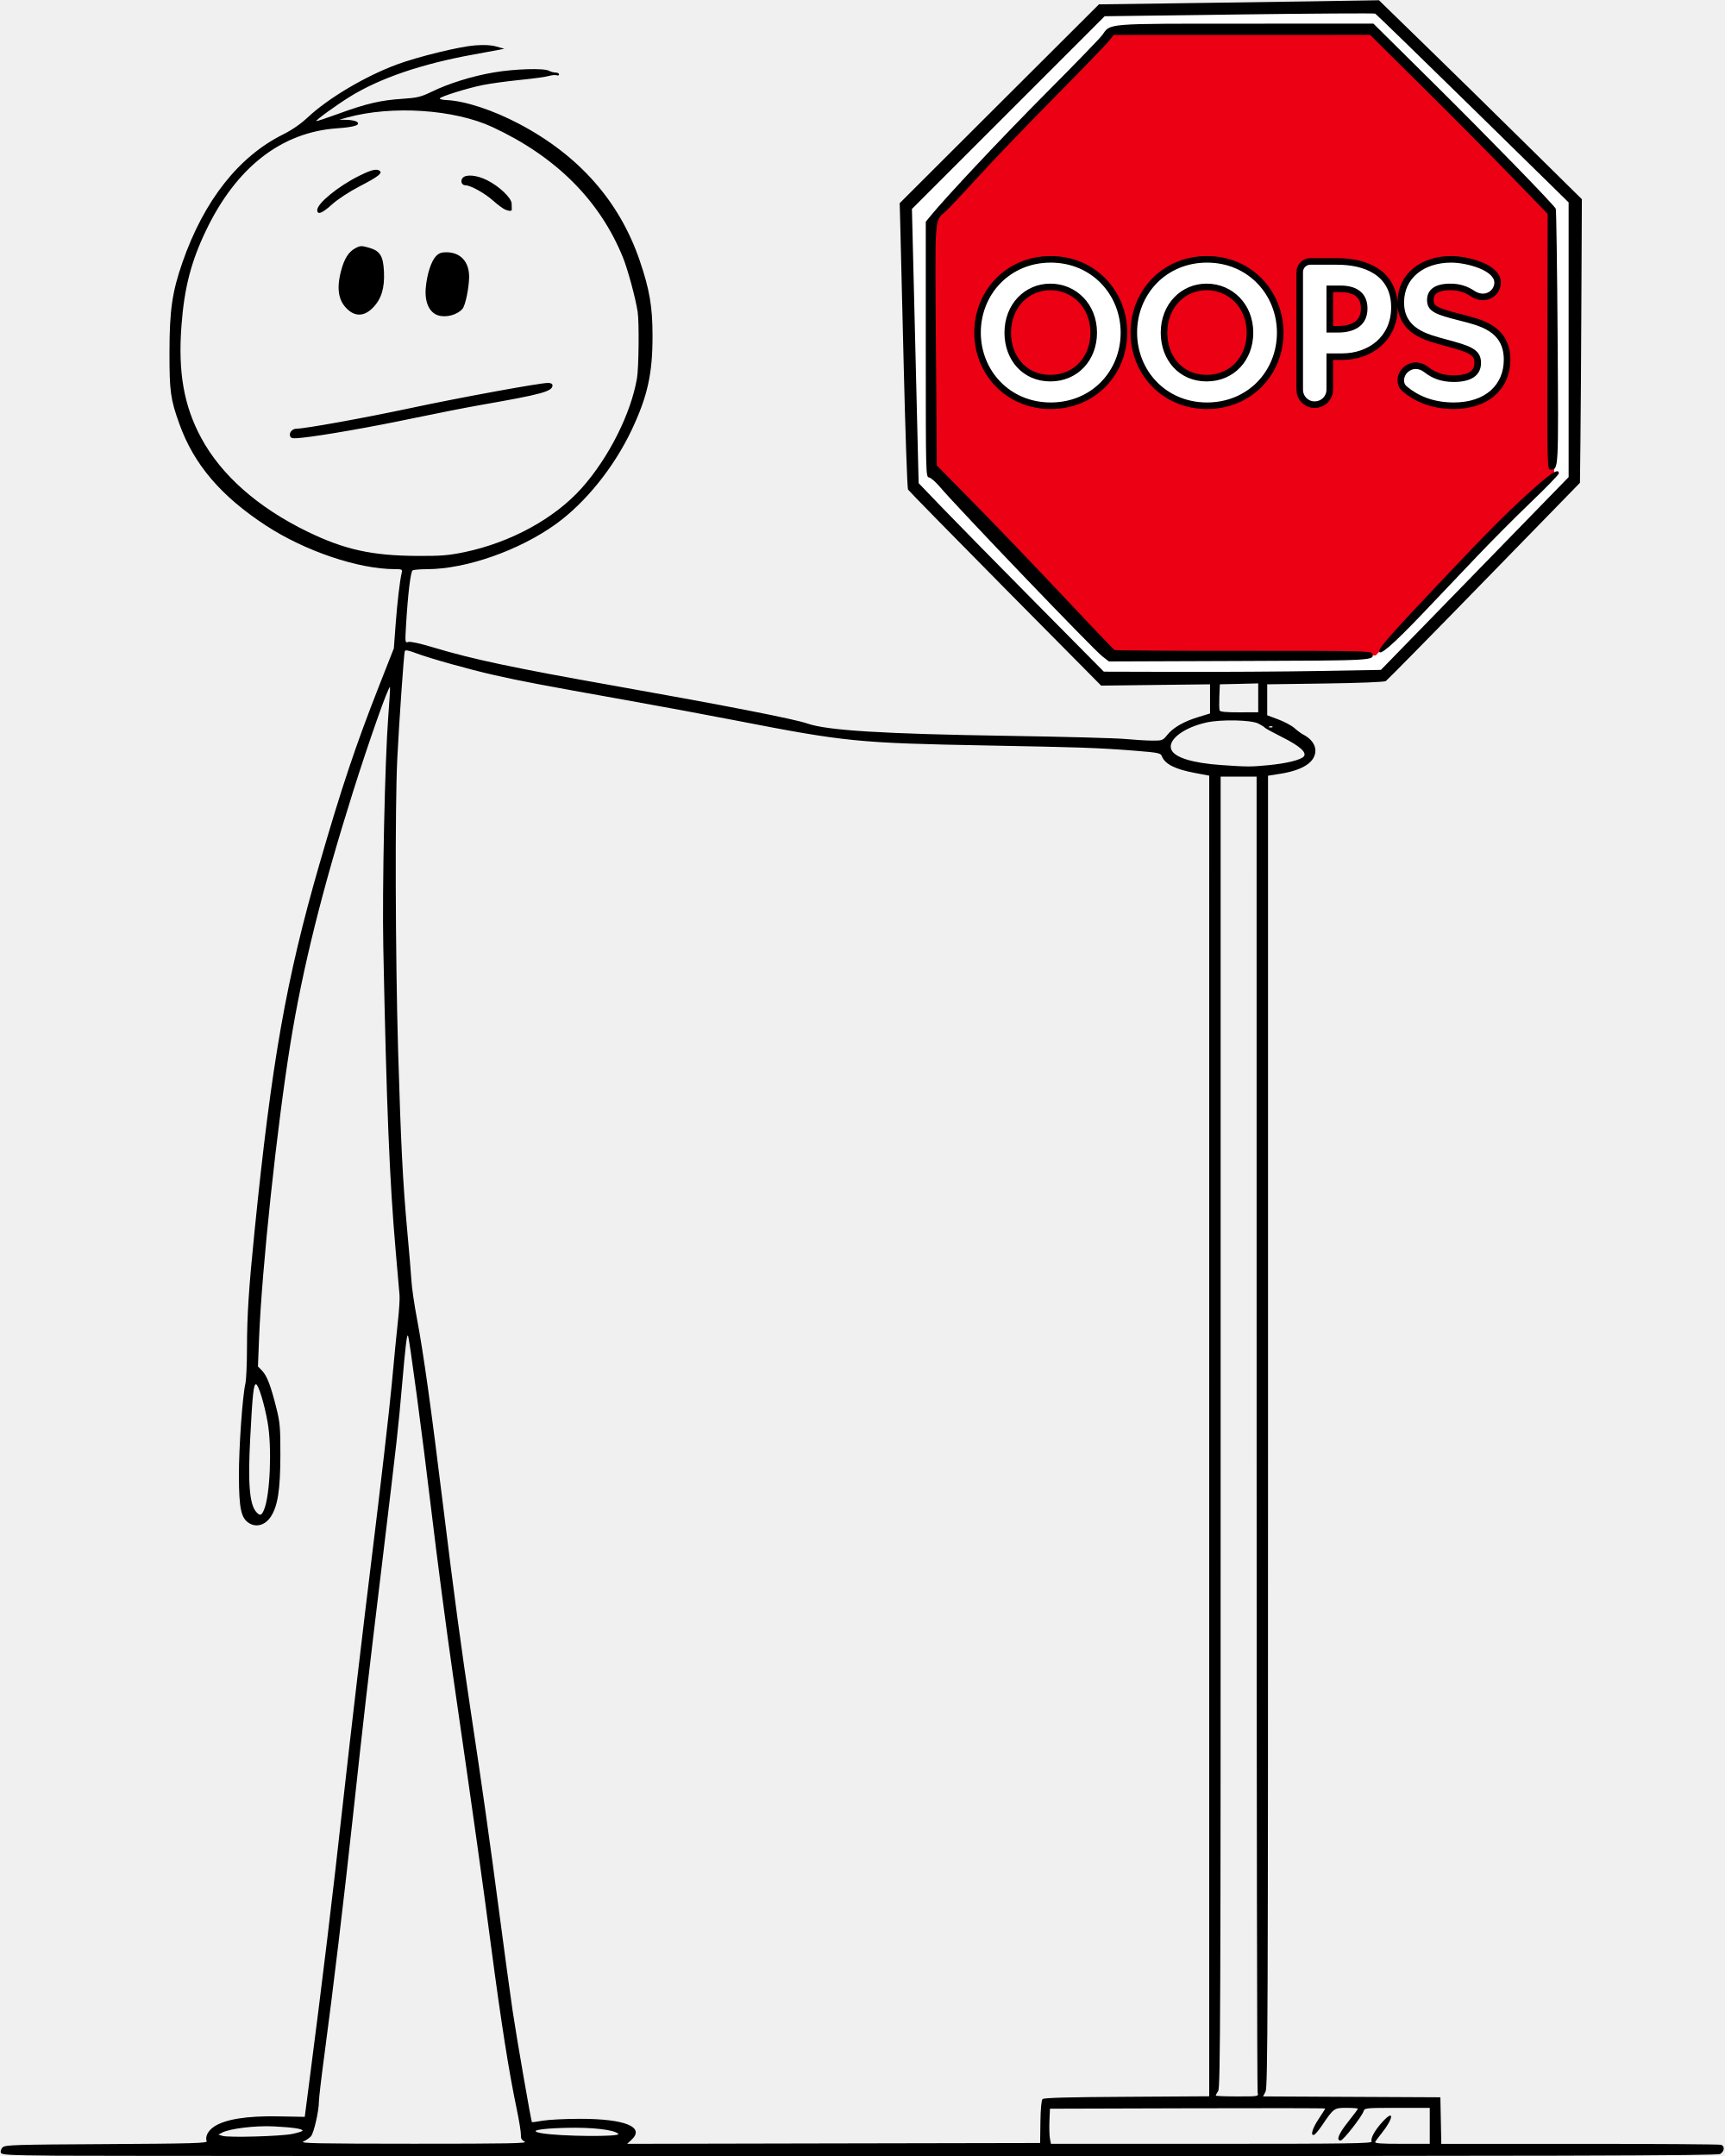
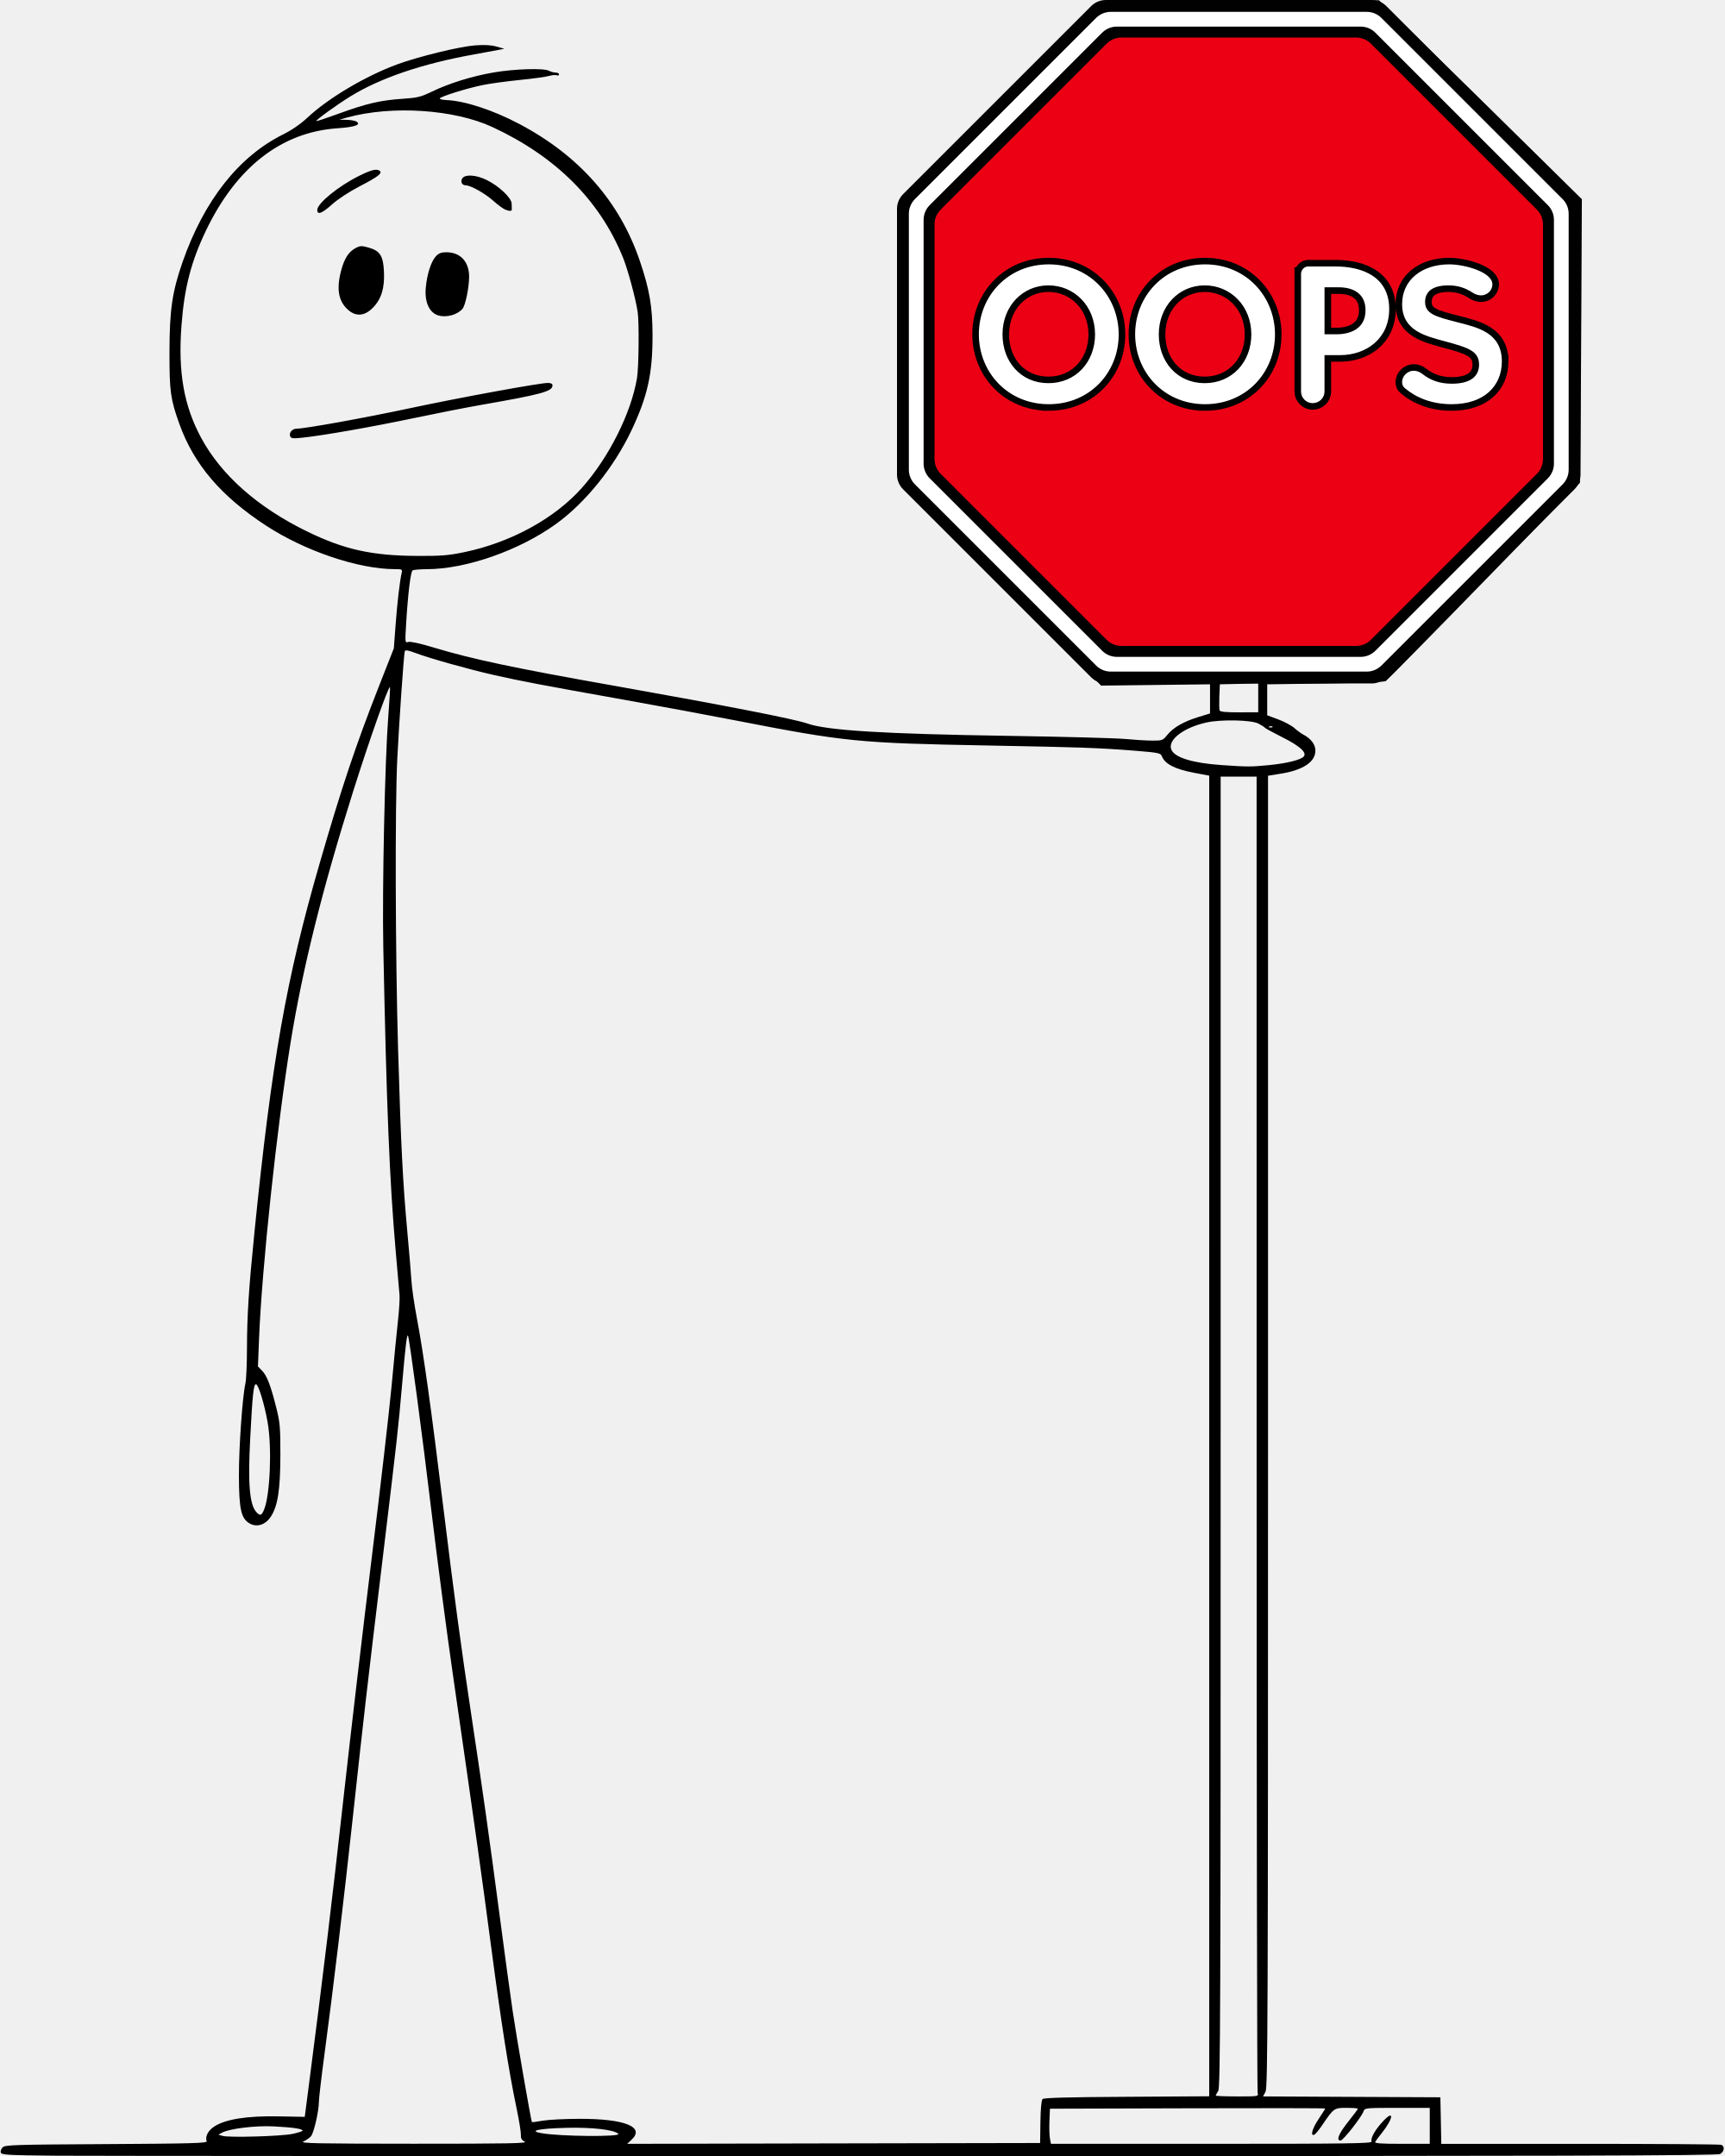
<svg xmlns="http://www.w3.org/2000/svg" version="1.0" viewBox="0 0 300 375">
  <defs>
    <clipPath id="a">
-       <path d="M169.695 33.945h92.738v46.141h-92.738Zm0 0" />
+       <path d="M156 0h118.875v118.875H156Zm0 0" />
+     </clipPath>
+     <clipPath id="b">
+       <path d="M241.109 1.062 273.812 33.766c.68.68 1.062 1.602 1.062 2.562v46.219c0 .961-.383 1.883-1.062 2.562L241.109 117.812c-.68.68-1.602 1.062-2.562 1.062h-46.219c-.961 0-1.883-.383-2.562-1.062L157.062 85.109c-.68-.68-1.062-1.602-1.062-2.562v-46.219c0-.961.383-1.883 1.062-2.562L189.766 1.062C190.445.383 191.367 0 192.328 0h46.219c.961 0 1.883.383 2.562 1.062Zm0 0" />
+     </clipPath>
+     <clipPath id="c">
+       <path d="M158.062 2.062h114.75v114.75h-114.75Zm0 0" />
+     </clipPath>
+     <clipPath id="d">
+       <path d="M240.254 3.125 271.75 34.621c.68.68 1.062 1.598 1.062 2.559v44.516c0 .961-.383 1.879-1.062 2.559L240.254 115.75c-.68.68-1.598 1.062-2.559 1.062h-44.516c-.961 0-1.879-.383-2.559-1.062L159.125 84.254c-.68-.68-1.062-1.598-1.062-2.559V37.18c0-.961.383-1.879 1.062-2.559L190.621 3.125c.68-.68 1.598-1.062 2.559-1.062h44.516c.961 0 1.879.383 2.559 1.062Zm0 0" />
+     </clipPath>
+     <clipPath id="e">
+       <path d="M160.625 4.625H270.25V114.25H160.625Zm0 0" />
+     </clipPath>
+     <clipPath id="f">
+       <path d="M239.195 5.688 269.188 35.68c.68.68 1.062 1.602 1.062 2.562v42.391c0 .961-.383 1.883-1.062 2.562L239.195 113.188c-.68.68-1.602 1.062-2.562 1.062h-42.391c-.961 0-1.883-.383-2.562-1.062L161.688 83.195c-.68-.68-1.062-1.602-1.062-2.562V38.242c0-.961.383-1.883 1.062-2.562L191.68 5.688c.68-.68 1.602-1.062 2.562-1.062h42.391c.961 0 1.883.383 2.562 1.062Zm0 0" />
+     </clipPath>
+     <clipPath id="g">
+       <path d="M162.113 6.113h106.234v106.234H162.113Zm0 0" />
+     </clipPath>
+     <clipPath id="h">
+       <path d="m238.406 7.586 28.883 28.883c.676.68 1.059 1.602 1.059 2.559v40.82c0 .957-.383 1.879-1.059 2.559l-28.883 28.883c-.68.676-1.602 1.059-2.559 1.059h-40.82c-.957 0-1.879-.383-2.559-1.059L163.586 82.406c-.676-.68-1.059-1.602-1.059-2.559V39.027c0-.957.383-1.879 1.059-2.559L192.469 7.586c.68-.676 1.602-1.059 2.559-1.059h40.82c.957 0 1.879.383 2.559 1.059Zm0 0" />
    </clipPath>
  </defs>
  <path fill="#fff" fill-rule="evenodd" d="m156.969 35.449 34.551-34.348 47.715-.203 34.961 34.137-.41 48.746-32.906 33.934-49.152.617-33.32-33.938Zm0 0" />
  <path fill="#ec0014" fill-rule="evenodd" d="m161.699 38.328 31.262-33.113 45.246-.203 31.672 31.672.41 45.656-31.055 31.672h-46.273l-30.852-32.289Zm0 0" />
  <path fill="#fff" fill-rule="evenodd" d="m192.855 39.148 20.156-.102-.207 7.406-6.992.203-.102 31.57-5.555-.207-.102-31.566-6.992-.414Zm-8.02 11.93h5.551l-.309-4.215-1.23-4.215-2.266-2.469-2.672-1.441-2.777-.203-3.703.305-2.98 2.059-2.16 3.703-1.027 3.699.207 4.113 1.234 3.805 2.672 3.293 4.832 2.16 3.805 1.848 1.234 1.648v2.773l-.512 1.75-2.266 1.75-2.57-.105-1.645-1.129-1.234-2.16-.617-2.469-.41-1.336-5.348.617-.207 1.645 1.133 4.938 1.746 3.598 1.852 2.363 3.086 1.34 3.598.309 2.676-.617 2.363-.926 1.648-1.75 1.746-2.777.617-4.008.309-3.91-.719-3.699-1.336-2.879-1.648-2.059-2.16-1.336-3.699-1.75-2.57-1.336-1.648-1.438-.613-1.34.512-2.16 1.852-1.129 2.363-.309L183.5 46.762l.926 2.262Zm29.82 2.57.617-3.598 1.336-4.32 2.059-3.391 2.777-2.676 2.879-1.234 3.496-.102 3.391 1.027 3.191 2.469L236.25 44.703l2.059 5.555.617 4.625.203 5.863-.512 4.625-1.133 4.73-1.852 4.113-2.57 2.676-2.363 1.645-3.496.516-3.293-.207-2.773-1.75-2.984-2.672-1.645-3.805-1.543-4.422-.309-4.012.102-5.039Zm27.457-14.602v38.973l.824.414 5.141-.414-.207-14.293 2.879.102 3.91-.41 2.57-.82 2.363-2.059 1.234-2.98.926-2.676-.102-4.523-.207-3.086-.41-2.469-1.234-2.363-1.543-1.75-2.262-1.027-4.422-.617Zm0 0" />
  <path fill="#ec0014" fill-rule="evenodd" d="m222.883 47.992-1.543 3.086L220.52 55.5l-.105 4.938.516 3.805 1.027 3.086 1.336 2.57 2.676 1.438 2.469-.203 2.16-1.648 1.539-2.57.824-3.699.102-4.113-.102-3.293-.309-3.496-.824-2.777-1.438-1.953-2.059-1.336-1.645-.516-2.262.926Zm24.988-1.848.102 10.383 4.219-.41 1.953-.516 1.234-1.336.617-2.777-.516-2.98-1.234-1.543-1.129-.41Zm0 0" />
  <path d="M9.492 374.945c-8.012-.074-9.195-.141-9.344-.527-.094-.246.043-.656.305-.918.43-.434 2.082-.484 18.062-.57 15.004-.086 17.562-.16 17.43-.5-.305-.797.227-1.836 1.301-2.547 1.922-1.273 5.676-1.875 11.09-1.777L53 368.191l.664-5.113c2.555-19.699 4.09-32.43 6.07-50.285 1.25-11.25 3.48-30.238 4.957-42.191 1.477-11.957 3.02-25.312 3.426-29.691.398-4.375.898-9.43 1.098-11.223.203-1.801.32-3.777.27-4.406-.051-.621-.355-4.078-.668-7.672-1.07-12.246-1.59-24.957-2.156-52.84-.207-10.098.273-32.516.859-40.059.215-2.812.355-5.156.305-5.207-.25-.246-3.664 9.418-6.449 18.273-5.344 16.965-8.758 30.68-10.848 43.609-2.367 14.602-4.984 39.18-5.473 51.367l-.195 4.91.746.781c.84.871 1.5 2.621 2.488 6.586.598 2.375.676 3.34.668 8.098-.016 6.031-.453 8.84-1.676 10.688-.941 1.422-2.426 1.883-3.691 1.152-1.465-.848-1.828-2.492-1.844-8.293-.012-4.914.617-13.82 1.129-16.043.145-.625.27-3.383.273-6.117.012-5.742.312-10.434 1.297-20.172 3-29.77 5.535-44.098 11.309-64.066 3.879-13.41 6.293-20.613 10.418-31.109l2.516-6.395.309-4.117c.293-3.918.73-7.625 1.059-9.02.137-.598.055-.645-1.195-.645-6.336 0-15.648-3.152-22.441-7.598-7.809-5.109-12.508-10.633-15.023-17.637-1.555-4.332-1.738-5.664-1.727-12.551.008-7.254.473-10.445 2.262-15.59 3.73-10.715 9.77-18.391 17.477-22.223 1.562-.781 3.078-1.824 4.309-2.98 3.594-3.363 10.082-7.203 15.574-9.223 3.664-1.344 10.793-3.086 13.484-3.293 1.672-.129 2.812-.066 3.766.203l1.363.383-1 .195c-.543.109-2.512.473-4.379.809-8.961 1.613-16.285 4.113-21.469 7.328-2.348 1.453-6.004 4.105-5.859 4.25.051.051 1.805-.527 3.898-1.293 4.789-1.75 7.289-2.336 11.047-2.582 2.633-.176 3.234-.32 5.117-1.23 3.031-1.469 7.012-2.707 10.766-3.352 3.641-.629 8.727-.781 9.629-.305.324.176.855.32 1.18.32.324 0 .586.145.586.312 0 .176-.184.246-.41.16-.227-.086-.836-.031-1.348.117-.52.156-2.797.469-5.059.695-2.27.23-5.145.621-6.395.875-2.758.551-7.531 2.047-7.531 2.355 0 .121.5.238 1.102.266 3.238.125 8.145 1.734 12.777 4.184C100.75 27.094 107.738 35.031 111.254 45.32c1.711 5.023 2.227 8.02 2.23 13.051.012 6.625-.867 10.574-3.648 16.453-3.074 6.48-8.031 12.633-13.164 16.328C90.277 95.758 81.043 98.988 74.23 99c-1.184.004-2.301.098-2.473.215-.352.223-.82 4.148-1.133 9.402-.191 3.18-.184 3.227.395 3.039.355-.113 2.105.273 4.398.969 6.738 2.035 13.934 3.559 31.605 6.688 19.062 3.383 31.164 5.75 33.387 6.531 3.422 1.207 13.191 1.809 34.945 2.145 9.609.148 18.75.395 20.312.543 1.562.148 3.672.277 4.684.285 1.773.008 1.883-.027 2.641-.973 1.016-1.281 2.871-2.352 5.414-3.125l2.035-.625v-5.07l-9.473.113-9.465.113-16.668-16.836c-9.168-9.266-16.781-17.035-16.918-17.266-.133-.227-.477-10.152-.762-22.055-.285-11.898-.559-23.008-.602-24.695l-.082-3.062 17.324-17.293L191.125.754l13.207-.176c7.266-.094 18.223-.254 24.348-.355l11.137-.18 7.613 7.41c4.191 4.07 12.129 11.855 17.645 17.301l10.031 9.891-.082 17.328c-.039 9.535-.117 20.633-.164 24.664l-.086 7.34-16.66 17.094c-9.16 9.41-16.863 17.23-17.105 17.391-.27.164-4.562.34-10.535.422l-10.09.141v5.387l1.926.719c1.055.391 2.324 1.074 2.816 1.512.488.438 1.156.93 1.484 1.098 1.355.695 2.156 1.738 2.156 2.805 0 1.988-2.145 3.41-6.094 4.035l-2.145.344v114.02c0 101.508-.047 114.113-.43 114.859l-.434.832 15.422.078 15.414.074.082 4.043.078 4.055h24.117c13.266 0 24.32.074 24.566.168.66.254.551 1.172-.191 1.594-.512.301-27.105.367-140.559.371-76.961.004-144.059-.031-149.102-.07Zm81.766-2.438c-.539-.273-.703-.57-.668-1.203.02-.461-.324-2.566-.766-4.676-1.316-6.242-2.691-14.992-4.402-27.984-1.59-12.062-2.75-20.332-6.648-47.305-1.094-7.578-2.766-20.297-3.715-28.266-1.641-13.734-3.891-30.555-4.113-30.785-.191-.184-.418 1.703-1 8.336-.734 8.34-.746 8.43-3.406 30.547-2.691 22.277-3.246 27.121-5.113 44.32-1.594 14.73-3.52 30.832-4.992 41.766-.535 3.984-.973 7.707-.973 8.277-.004 1.656-.871 5.449-1.383 6.035-.258.293-.852.703-1.32.91-.715.32 2.312.379 19.18.387 16.461.004 19.902-.062 19.32-.359Zm89.684-3.426c.031-2.277.172-3.777.371-3.98.227-.227 4.473-.344 14.648-.398l14.336-.09V249.766l.004-114.852-2.574-.488c-3.406-.645-5.141-1.535-5.672-2.91-.199-.531-.617-.613-4.582-.934-6.43-.508-9.395-.609-25.809-.918-22.445-.418-24.621-.633-43.758-4.359-4.453-.871-13.145-2.484-19.32-3.586C94.324 119.176 90.562 118.461 86 117.43c-4.418-.996-11.195-2.895-13.695-3.836-1.34-.504-1.836-.586-1.91-.32-.164.539-.992 12.414-1.301 18.676-.414 8.285-.336 34.316.137 50.574.496 16.711.82 23.086 1.605 31.68.32 3.438.637 7.273.715 8.523.07 1.25.508 4.258.973 6.68 1.125 5.941 2.465 15.559 4.527 32.387 1.926 15.676 3.164 24.922 4.855 36.082 1.875 12.371 3.285 22.34 4.949 35.02.871 6.602 1.898 14.176 2.293 16.828.648 4.406 3.219 19.234 3.359 19.387.035.035.883-.078 1.891-.254 1.004-.176 3.879-.32 6.375-.324 7.906-.016 11.457 1.418 9.051 3.652l-.754.699 35.914-.074 35.906-.07Zm57.598 3.398c-.215-.566.586-2.004 1.934-3.465 2.047-2.223 1.902-.59-.184 2.02-.5.621-1.004 1.297-1.117 1.492-.164.277.84.355 4.637.355h4.844v-6.254h-5.66c-5.461 0-5.672.02-5.848.582-.301.945-3.555 5.102-3.992 5.102-.824 0-.359-1.16 1.293-3.246.941-1.176 1.707-2.211 1.707-2.289 0-.082-.883-.148-1.961-.148-2.195 0-2.227.027-4.289 3.07-.547.809-1.152 1.531-1.348 1.605-.719.277-.336-1.086.781-2.754.621-.934 1.137-1.75 1.137-1.812s-10.773-.078-23.941-.035l-23.934.07-.086 2.129c-.047 1.172-.012 2.543.082 3.055l.176.926h27.961c23.941 0 27.941-.059 27.809-.402Zm-187.699-1.32c.977-.203 1.777-.457 1.777-.566 0-.324-1.633-.566-4.969-.742-3.219-.168-7.73.379-9.051 1.098l-.613.332.711.219c1.074.332 10.125.074 12.145-.34Zm56.695-.012c-.719-.719-4.539-1.16-9.039-1.047-4.801.121-6.66.52-4.359.926 3.254.578 13.953.676 13.398.121Zm111.184-7.145c-.098-.355-.176-52.004-.176-114.781l-.004-114.145h-6.254v113.977c.008 100.992-.047 114.055-.422 114.629-.234.359-.426.719-.426.809 0 .082 1.676.148 3.723.148 3.727 0 3.727 0 3.559-.637ZM45.926 262.574c1.055-2.551 1.391-10.828.617-15.199-.57-3.223-1.609-6.605-2.027-6.605-.422 0-.605 1.762-1.008 9.516-.406 7.863-.102 11.41 1.074 12.715.645.711.91.621 1.344-.426Zm174.738-129.492c3.129-.305 5.582-.914 6.082-1.512.57-.688-.711-1.832-3.766-3.355-1.582-.797-2.945-1.539-3.023-1.656-.078-.113-.574-.434-1.109-.707-1.254-.641-6.496-.75-9.039-.184-4.043.898-6.84 3.09-6.078 4.758.617 1.359 3.707 2.297 8.699 2.645 4.52.316 5.098.316 8.234.012Zm.641-6.699c-.098-.094-.34-.102-.543-.02-.227.086-.16.152.168.168.297.012.469-.055.375-.148Zm-2.484-5.008v-2.508l-3.336.082-3.336.074-.09 2.105c-.043 1.156-.023 2.258.047 2.441.094.238 1.129.34 3.426.328l3.289-.008Zm10.461-4.668 10.879-.191L256.484 99.75l16.32-16.762V35.203l-16.656-16.332c-9.16-8.98-16.801-16.406-16.977-16.5-.176-.09-10.832-.023-23.688.145l-23.367.309-16.758 16.762-16.762 16.762.586 23.844.582 23.84 3.98 4.145c2.188 2.277 9.434 9.656 16.102 16.395l12.125 12.25 13.215.035c7.262.02 18.105-.047 24.094-.148Zm-37.57-2.547c-1.555-1.18-25.117-25.777-28.328-29.555-.684-.805-1.496-1.512-1.809-1.562-.566-.098-.57-.324-.57-22.289V38.57l.711-.875c2.707-3.336 12.602-13.863 20.223-21.52 4.977-5 9.371-9.535 9.762-10.086 1.48-2.066.262-1.973 24.992-1.973l22.16-.008L249.25 14.402c9.621 9.535 20.898 21.117 21.316 21.898.098.18.242 10.203.324 22.258.16 23.559.184 23.109-1.246 23.109-.559 0-.562-.207-.523-22.234l.035-22.23-6.184-6.391c-3.402-3.52-10.352-10.523-15.441-15.566l-9.25-9.172-22.297.004-22.305.008-.844 1.066c-.469.586-4.762 5.035-9.547 9.879-4.789 4.844-10.777 11.09-13.312 13.879-2.535 2.785-5.055 5.457-5.598 5.938-1.867 1.641-1.777.285-1.609 23.234l.152 20.875 6.297 6.391c3.469 3.516 10.363 10.699 15.312 15.965 4.957 5.27 9.133 9.652 9.281 9.742.148.094 10.254.16 22.449.148 20.047-.008 22.195.031 22.355.445.477 1.246.648 1.242-23.188 1.32l-22.566.082Zm48.133-.914c0-.586 2.172-3.043 10.34-11.691 9.094-9.633 12.672-13.199 17.258-17.215 2.605-2.277 3.66-2.855 3.66-2.004 0 .211-2.195 2.473-4.871 5.031-2.676 2.562-6.984 6.895-9.578 9.633-2.586 2.738-6.754 7.125-9.266 9.746-5.242 5.488-7.543 7.465-7.543 6.5Zm-61.773-34.324c-4.121-1.266-6.586-4.984-7.574-11.414-.27-1.766-.273-2.387-.016-2.695.418-.504 5.641-1.246 6.027-.859.148.145.406 1.023.574 1.949.633 3.426 1.969 4.965 4.293 4.965 1.719 0 2.277-.281 3.043-1.52.434-.695.598-1.434.598-2.664 0-2.156-.59-2.809-3.645-4.059-5.641-2.301-7.367-3.621-8.812-6.758-1.332-2.891-1.703-5.848-1.105-8.859 1.172-5.977 4.316-8.891 9.582-8.891 4.914 0 8.145 2.703 9.496 7.945.602 2.332.707 4.867.211 5.172-.609.379-5.484.637-5.875.309-.195-.16-.434-.809-.535-1.445-.328-2.062-.914-3.082-2.043-3.547-2.242-.938-4.664.43-4.664 2.629 0 1.535 1.293 2.609 4.852 4.031 3.73 1.492 5.48 2.625 6.863 4.445 3.469 4.562 3.219 14.168-.492 18.566-2.289 2.715-6.941 3.875-10.777 2.699Zm7.656-1.363c.84-.418 1.863-1.148 2.27-1.629 4.094-4.859 3.898-15.273-.352-19.004-1.094-.961-3.289-2.098-6.281-3.254-3.871-1.504-5.289-3.59-4.203-6.191.746-1.785 3.348-2.648 5.398-1.789 1.332.555 2.105 1.68 2.508 3.633.309 1.492.422 1.672.93 1.535.32-.082 1.379-.156 2.355-.16H190.125v-1.266c0-2.996-1.367-6.59-3.168-8.309-1.578-1.508-3.164-2.062-5.922-2.066-2.797-.008-4.625.68-6.164 2.297-3.465 3.66-3.707 11.852-.473 16.094 1.043 1.371 3.25 2.742 6.555 4.066 1.613.648 3.305 1.527 3.758 1.949 2.52 2.355 1.203 7.32-2.18 8.238-2.992.801-5.211-1.031-6.16-5.082-.227-.977-.473-1.836-.543-1.906-.074-.078-1.172.023-2.438.215l-2.305.355.172 1.445c.559 4.793 2.312 8.617 4.699 10.273 2.496 1.73 6.859 1.977 9.77.555Zm37.887 1.305c-5.301-1.746-8.539-7.449-9.363-16.473-.859-9.395 1.434-17.977 5.836-21.852 3.824-3.363 9.789-3.277 13.578.207 3.594 3.293 5.496 8.609 5.816 16.23.453 10.746-2.727 18.906-8.371 21.492-2.152.988-5.219 1.152-7.496.395Zm7.402-1.309c4.48-2.27 7.102-8.027 7.582-16.629.555-10.031-2.285-18.137-7.312-20.883-1.297-.703-1.918-.848-4.113-.945-2.359-.102-2.75-.047-4.352.676-3.082 1.383-5.504 4.863-6.895 9.926-.566 2.055-.625 2.949-.625 9.094 0 6.129.059 7.043.617 9.031 1.539 5.539 4.324 9.082 8.113 10.324 1.863.613 5.16.336 6.984-.594Zm-5.484-5.898c-2.176-.582-3.98-3.141-4.914-6.977-.715-2.934-.625-9.734.168-12.707 1.027-3.859 3.008-6.066 5.668-6.324 4.426-.426 7.156 4.602 7.129 13.145-.02 8.852-3.32 14.129-8.051 12.863Zm3.457-1.359c2.48-1.512 3.613-5.258 3.594-11.926-.016-7.477-1.652-11.293-5.078-11.848-1.371-.223-2.262.062-3.438 1.094-2.148 1.887-2.957 4.867-2.969 10.91-.004 6.254.809 9.23 3.078 11.277 1.016.914 1.371 1.062 2.531 1.062.844 0 1.699-.215 2.281-.57Zm-28.703 8.219c-.469-.27-.496-1.332-.496-15.898V47h-3.25c-4.227 0-4.141.094-4.141-4.117 0-2.555.094-3.32.449-3.672.391-.391 1.711-.445 10.203-.445 8.5 0 9.82.055 10.211.445.355.352.449 1.117.449 3.672 0 4.211.086 4.117-4.145 4.117h-3.246v15.621c0 15.148-.012 15.621-.547 15.91-.707.375-4.836.363-5.488-.016Zm5.184-16.598V46.152h7.105v-6.535h-19.039v6.535h7.105V77.688h4.828Zm36.938 16.711c-.238-.094-.523-.316-.637-.484-.113-.176-.211-8.961-.211-19.527-.008-16.535.051-19.266.41-19.559.309-.258 2.129-.324 7.027-.254 6.25.094 6.695.141 7.961.762 3.273 1.609 5.145 5.93 5.137 11.84-.004 4.746-1.117 8.199-3.352 10.422-1.828 1.816-4.094 2.5-8.309 2.504h-2.062l-.008 6.746c0 3.754-.121 6.941-.27 7.18-.203.312-.906.441-2.766.488-1.375.031-2.691-.02-2.922-.113Zm5.109-8v-7.062l3.48-.18c1.914-.102 3.973-.324 4.566-.488 2.371-.668 4.617-3.758 5.316-7.301.516-2.621.238-8.633-.488-10.469-.918-2.348-2.195-3.957-3.707-4.699-1.273-.625-1.73-.668-7.816-.77l-6.461-.105V77.688h5.109Zm0-19.066v-5.465l2.969.098c2.445.082 3.098.199 3.762.684 1.887 1.383 2.496 4.891 1.301 7.562-.816 1.832-1.777 2.277-5.258 2.449l-2.773.133Zm6.68 3.383c.785-.785.859-1.027.945-3.188.082-2.074.023-2.453-.57-3.32-.785-1.164-1.395-1.371-4.137-1.406L248.371 47v9.18l2.488-.191c2.258-.176 2.559-.266 3.336-1.043ZM80.766 96.035c8.047-1.676 15.66-5.832 20.406-11.148 4.699-5.266 8.59-13.012 9.613-19.133.309-1.852.387-9.715.113-11.508-.363-2.387-1.715-7.379-2.551-9.445-4.023-9.938-11.664-17.574-22.719-22.707-6.645-3.082-17.473-3.793-25.242-1.66l-1.375.383 1.277.023c.699.023 1.465.156 1.703.301.879.559-.262.961-3.332 1.172-9.707.672-17.527 6.75-22.809 17.727-2.617 5.457-3.793 9.992-4.289 16.57-.617 8.121.414 13.977 3.438 19.574 3.496 6.48 9.883 12.109 18.469 16.285 6.41 3.117 11.207 4.18 19.039 4.223 4.219.023 5.465-.078 8.258-.656ZM50.461 75.871c-.238-.617.367-1.312 1.145-1.312 1.441 0 11.684-1.848 19.609-3.539 8.707-1.863 22.629-4.414 24.07-4.414.52 0 .801.148.801.422 0 1.051-1.852 1.555-12.5 3.414-2.422.422-7.676 1.457-11.672 2.293-7.277 1.531-15.777 3.023-19.367 3.398-1.625.172-1.938.129-2.086-.262Zm25.719-21.023c-1.527-.492-2.348-2.312-2.137-4.75.207-2.371.922-4.609 1.758-5.52.488-.523.941-.703 1.816-.703 2.465 0 3.984 1.652 3.969 4.297-.016 1.875-.641 4.922-1.141 5.523-.883 1.07-2.867 1.605-4.266 1.152Zm-15.551-.879c-1.742-1.465-2.16-3.613-1.324-6.816.559-2.152 1.301-3.332 2.48-3.973.852-.457 1.082-.465 2.32-.117 2 .566 2.547 1.434 2.672 4.227.129 2.871-.465 4.773-1.977 6.285-1.379 1.375-2.84 1.516-4.172.395Zm-5.453-17.445c0-1.148 3.645-4.125 7.242-5.918 2.059-1.027 3-1.277 3.539-.941.668.41-.062 1.004-3.43 2.75-1.809.941-3.785 2.238-4.766 3.125-1.75 1.582-2.586 1.898-2.586.984Zm32.711-.059c-.371-.141-1.301-.828-2.07-1.516-1.457-1.316-3.969-2.719-4.852-2.719-.668 0-.957-.734-.504-1.281.555-.668 2.418-.508 4.168.352 2.168 1.059 4.355 3.141 4.355 4.137 0 .422.008.863.023.977.027.324-.391.344-1.121.051Zm0 0" />
  <g clip-path="url(#a)">
-     <path fill="#ec0014" d="M169.695 33.945h92.82v46.141h-92.82Zm0 0" />
+     <g clip-path="url(#b)">
+       <path fill="#010101" d="M156 0h118.875v118.875H156Zm0 0" />
+     </g>
  </g>
-   <path fill="none" stroke="#000" stroke-width="2.286" d="M182.738 70c7.129 0 12.16-5.484 12.16-12.129 0-6.617-5.031-12.191-12.16-12.191-7.137 0-12.16 5.547-12.16 12.16 0 6.617 5.023 12.16 12.16 12.16Zm8.043-12.129c0 4.754-3.32 8.477-8.105 8.477-4.82 0-7.988-3.754-7.988-8.477 0-4.973 3.539-8.535 7.988-8.535 4.453 0 8.105 3.535 8.105 8.535Zm19.133 12.129c7.129 0 12.16-5.484 12.16-12.129 0-6.617-5.031-12.191-12.16-12.191-7.137 0-12.156 5.547-12.156 12.16 0 6.617 5.02 12.16 12.156 12.16Zm8.047-12.129c0 4.754-3.32 8.477-8.105 8.477-4.82 0-7.992-3.754-7.992-8.477 0-4.973 3.543-8.535 7.992-8.535 4.449 0 8.105 3.535 8.105 8.535Zm8.648-10.547V67.805c0 1.102.914 2.016 2.008 2.016 1.16 0 2.078-.914 2.078-2.016v-6.34h2.707c4.48 0 8.535-2.805 8.535-8.016 0-5.668-4.754-7.402-9.352-7.402h-4.727c-.672 0-1.25.578-1.25 1.277Zm6.586 2.344c2.461 0 4.629 1.066 4.629 3.996 0 3.203-2.621 4.176-5.031 4.176h-2.098v-8.172ZM261.531 62.566c0-5-4.176-5.918-7.777-6.832-3.809-.977-5.57-1.457-5.57-3.535 0-1.734 1.25-2.863 4.055-2.863 1.672 0 2.984.461 4.234 1.277.453.305.973.461 1.457.461.984 0 1.957-.793 1.957-1.926 0-2.129-4.82-3.469-7.5-3.469-4.668 0-8.199 2.621-8.199 6.914 0 4.578 3.965 5.523 7.312 6.438 4.086 1.094 6.066 1.676 6.066 4.078 0 2.137-1.617 3.324-4.727 3.324-2.156 0-3.742-.609-5.148-1.703-.453-.371-.977-.551-1.488-.551-1.012 0-2.016.855-2.016 1.98 0 .395.125.758.461 1.035 1.977 1.68 4.688 2.805 8.16 2.805 5.613 0 8.723-3.141 8.723-7.434Zm0 0" />
-   <path fill="#fff" d="M182.736 70.002c7.133 0 12.16-5.488 12.16-12.133 0-6.613-5.027-12.191-12.16-12.191s-12.16 5.547-12.16 12.16c0 6.617 5.027 12.164 12.16 12.164Zm8.047-12.133c0 4.754-3.32 8.473-8.109 8.473-4.812 0-7.984-3.746-7.984-8.473 0-4.969 3.535-8.535 7.984-8.535 4.453 0 8.109 3.535 8.109 8.535ZM209.914 70.002c7.133 0 12.16-5.488 12.16-12.133 0-6.613-5.027-12.191-12.16-12.191s-12.16 5.547-12.16 12.16c0 6.617 5.027 12.164 12.16 12.164Zm8.047-12.133c0 4.754-3.32 8.473-8.109 8.473-4.812 0-7.984-3.746-7.984-8.473 0-4.969 3.535-8.535 7.984-8.535 4.453 0 8.109 3.535 8.109 8.535ZM226.608 47.322V67.807c0 1.098.914 2.012 2.012 2.012 1.156 0 2.07-.914 2.07-2.012v-6.34h2.715c4.48 0 8.535-2.805 8.535-8.016 0-5.672-4.758-7.406-9.359-7.406h-4.723c-.672 0-1.25.578-1.25 1.277Zm6.582 2.348c2.469 0 4.633 1.066 4.633 3.992 0 3.203-2.621 4.176-5.027 4.176h-2.105v-8.168ZM261.529 62.565c0-5-4.176-5.914-7.773-6.828-3.809-.977-5.574-1.465-5.574-3.535 0-1.738 1.246-2.867 4.051-2.867 1.676 0 2.988.457 4.238 1.281.457.305.977.457 1.461.457.977 0 1.953-.793 1.953-1.922 0-2.133-4.816-3.473-7.5-3.473-4.664 0-8.199 2.621-8.199 6.918 0 4.574 3.965 5.52 7.316 6.434 4.086 1.098 6.066 1.676 6.066 4.082 0 2.133-1.617 3.324-4.727 3.324-2.164 0-3.746-.609-5.148-1.707-.457-.367-.977-.551-1.496-.551-1.004 0-2.012.855-2.012 1.98 0 .398.125.766.457 1.039 1.984 1.676 4.695 2.805 8.172 2.805 5.605 0 8.715-3.141 8.715-7.438Zm0 0" />
+   <g clip-path="url(#c)">
+     <g clip-path="url(#d)">
+       <path fill="#fff" d="M158.062 2.062h114.75v114.75h-114.75Zm0 0" />
+     </g>
+   </g>
+   <g clip-path="url(#e)">
+     <g clip-path="url(#f)">
+       <path fill="#010101" d="M160.625 4.625H270.25V114.25H160.625Zm0 0" />
+     </g>
+   </g>
+   <g clip-path="url(#g)">
+     <g clip-path="url(#h)">
+       <path fill="#ec0014" d="M162.527 6.527h105.82v105.82H162.527Zm0 0" />
+     </g>
+   </g>
+   <path fill="none" stroke="#000" stroke-width="2.286" d="M182.398 70.301c7.129 0 12.16-5.484 12.16-12.129 0-6.613-5.031-12.188-12.16-12.188-7.137 0-12.16 5.543-12.16 12.16 0 6.613 5.023 12.156 12.16 12.156Zm8.043-12.129c0 4.754-3.316 8.477-8.102 8.477-4.824 0-7.992-3.75-7.992-8.477 0-4.969 3.543-8.535 7.992-8.535 4.449 0 8.102 3.535 8.102 8.535Zm19.137 12.129c7.129 0 12.156-5.484 12.156-12.129 0-6.613-5.027-12.188-12.156-12.188-7.137 0-12.16 5.543-12.16 12.16 0 6.613 5.023 12.156 12.16 12.156Zm8.043-12.129c0 4.754-3.32 8.477-8.105 8.477-4.82 0-7.992-3.75-7.992-8.477 0-4.969 3.543-8.535 7.992-8.535 4.449 0 8.105 3.535 8.105 8.535Zm8.648-10.543V68.105c0 1.102.914 2.02 2.008 2.02 1.164 0 2.078-.918 2.078-2.02V61.766h2.707c4.48 0 8.535-2.805 8.535-8.012 0-5.672-4.754-7.406-9.352-7.406H227.52c-.668 0-1.25.582-1.25 1.281Zm6.586 2.344c2.461 0 4.629 1.062 4.629 3.996 0 3.199-2.621 4.176-5.031 4.176h-2.098v-8.172Zm28.336 12.895c0-5-4.172-5.914-7.773-6.832-3.813-.973-5.574-1.457-5.574-3.531 0-1.734 1.25-2.867 4.055-2.867 1.676 0 2.984.461 4.234 1.281.453.305.973.461 1.457.461.984 0 1.957-.797 1.957-1.926 0-2.129-4.82-3.469-7.5-3.469-4.664 0-8.199 2.617-8.199 6.914 0 4.574 3.965 5.52 7.313 6.434 4.086 1.094 6.066 1.676 6.066 4.078 0 2.137-1.613 3.328-4.727 3.328-2.156 0-3.742-.609-5.148-1.703-.453-.375-.977-.551-1.488-.551-1.012 0-2.016.855-2.016 1.977 0 .395.125.762.461 1.035 1.98 1.684 4.688 2.805 8.164 2.805 5.609 0 8.719-3.141 8.719-7.434Zm0 0" />
+   <path fill="#fff" d="M182.396 70.305c7.133 0 12.16-5.488 12.16-12.133 0-6.613-5.027-12.191-12.16-12.191s-12.16 5.547-12.16 12.16c0 6.617 5.027 12.164 12.16 12.164Zm8.047-12.133c0 4.754-3.32 8.473-8.109 8.473-4.812 0-7.984-3.746-7.984-8.473 0-4.969 3.535-8.535 7.984-8.535 4.453 0 8.109 3.535 8.109 8.535ZM209.575 70.305c7.133 0 12.16-5.488 12.16-12.133 0-6.613-5.027-12.191-12.16-12.191s-12.16 5.547-12.16 12.16c0 6.617 5.027 12.164 12.16 12.164Zm8.047-12.133c0 4.754-3.32 8.473-8.109 8.473-4.812 0-7.984-3.746-7.984-8.473 0-4.969 3.535-8.535 7.984-8.535 4.453 0 8.109 3.535 8.109 8.535ZM226.268 47.625V68.109c0 1.098.914 2.012 2.012 2.012 1.156 0 2.07-.914 2.07-2.012v-6.34h2.715c4.48 0 8.535-2.805 8.535-8.016 0-5.672-4.758-7.406-9.359-7.406h-4.723c-.672 0-1.25.578-1.25 1.277Zm6.582 2.348c2.469 0 4.633 1.066 4.633 3.992 0 3.203-2.621 4.176-5.027 4.176h-2.105v-8.168ZM261.19 62.867c0-5-4.176-5.914-7.773-6.828-3.809-.977-5.574-1.465-5.574-3.535 0-1.738 1.246-2.867 4.051-2.867 1.676 0 2.988.457 4.238 1.281.457.305.977.457 1.461.457.977 0 1.953-.793 1.953-1.922 0-2.133-4.816-3.473-7.5-3.473-4.664 0-8.199 2.621-8.199 6.918 0 4.574 3.965 5.52 7.316 6.434 4.086 1.098 6.066 1.676 6.066 4.082 0 2.133-1.617 3.324-4.727 3.324-2.164 0-3.746-.609-5.148-1.707-.457-.367-.977-.551-1.496-.551-1.004 0-2.012.855-2.012 1.98 0 .398.125.766.457 1.039 1.984 1.676 4.695 2.805 8.172 2.805 5.605 0 8.715-3.141 8.715-7.438Zm0 0" />
</svg>
